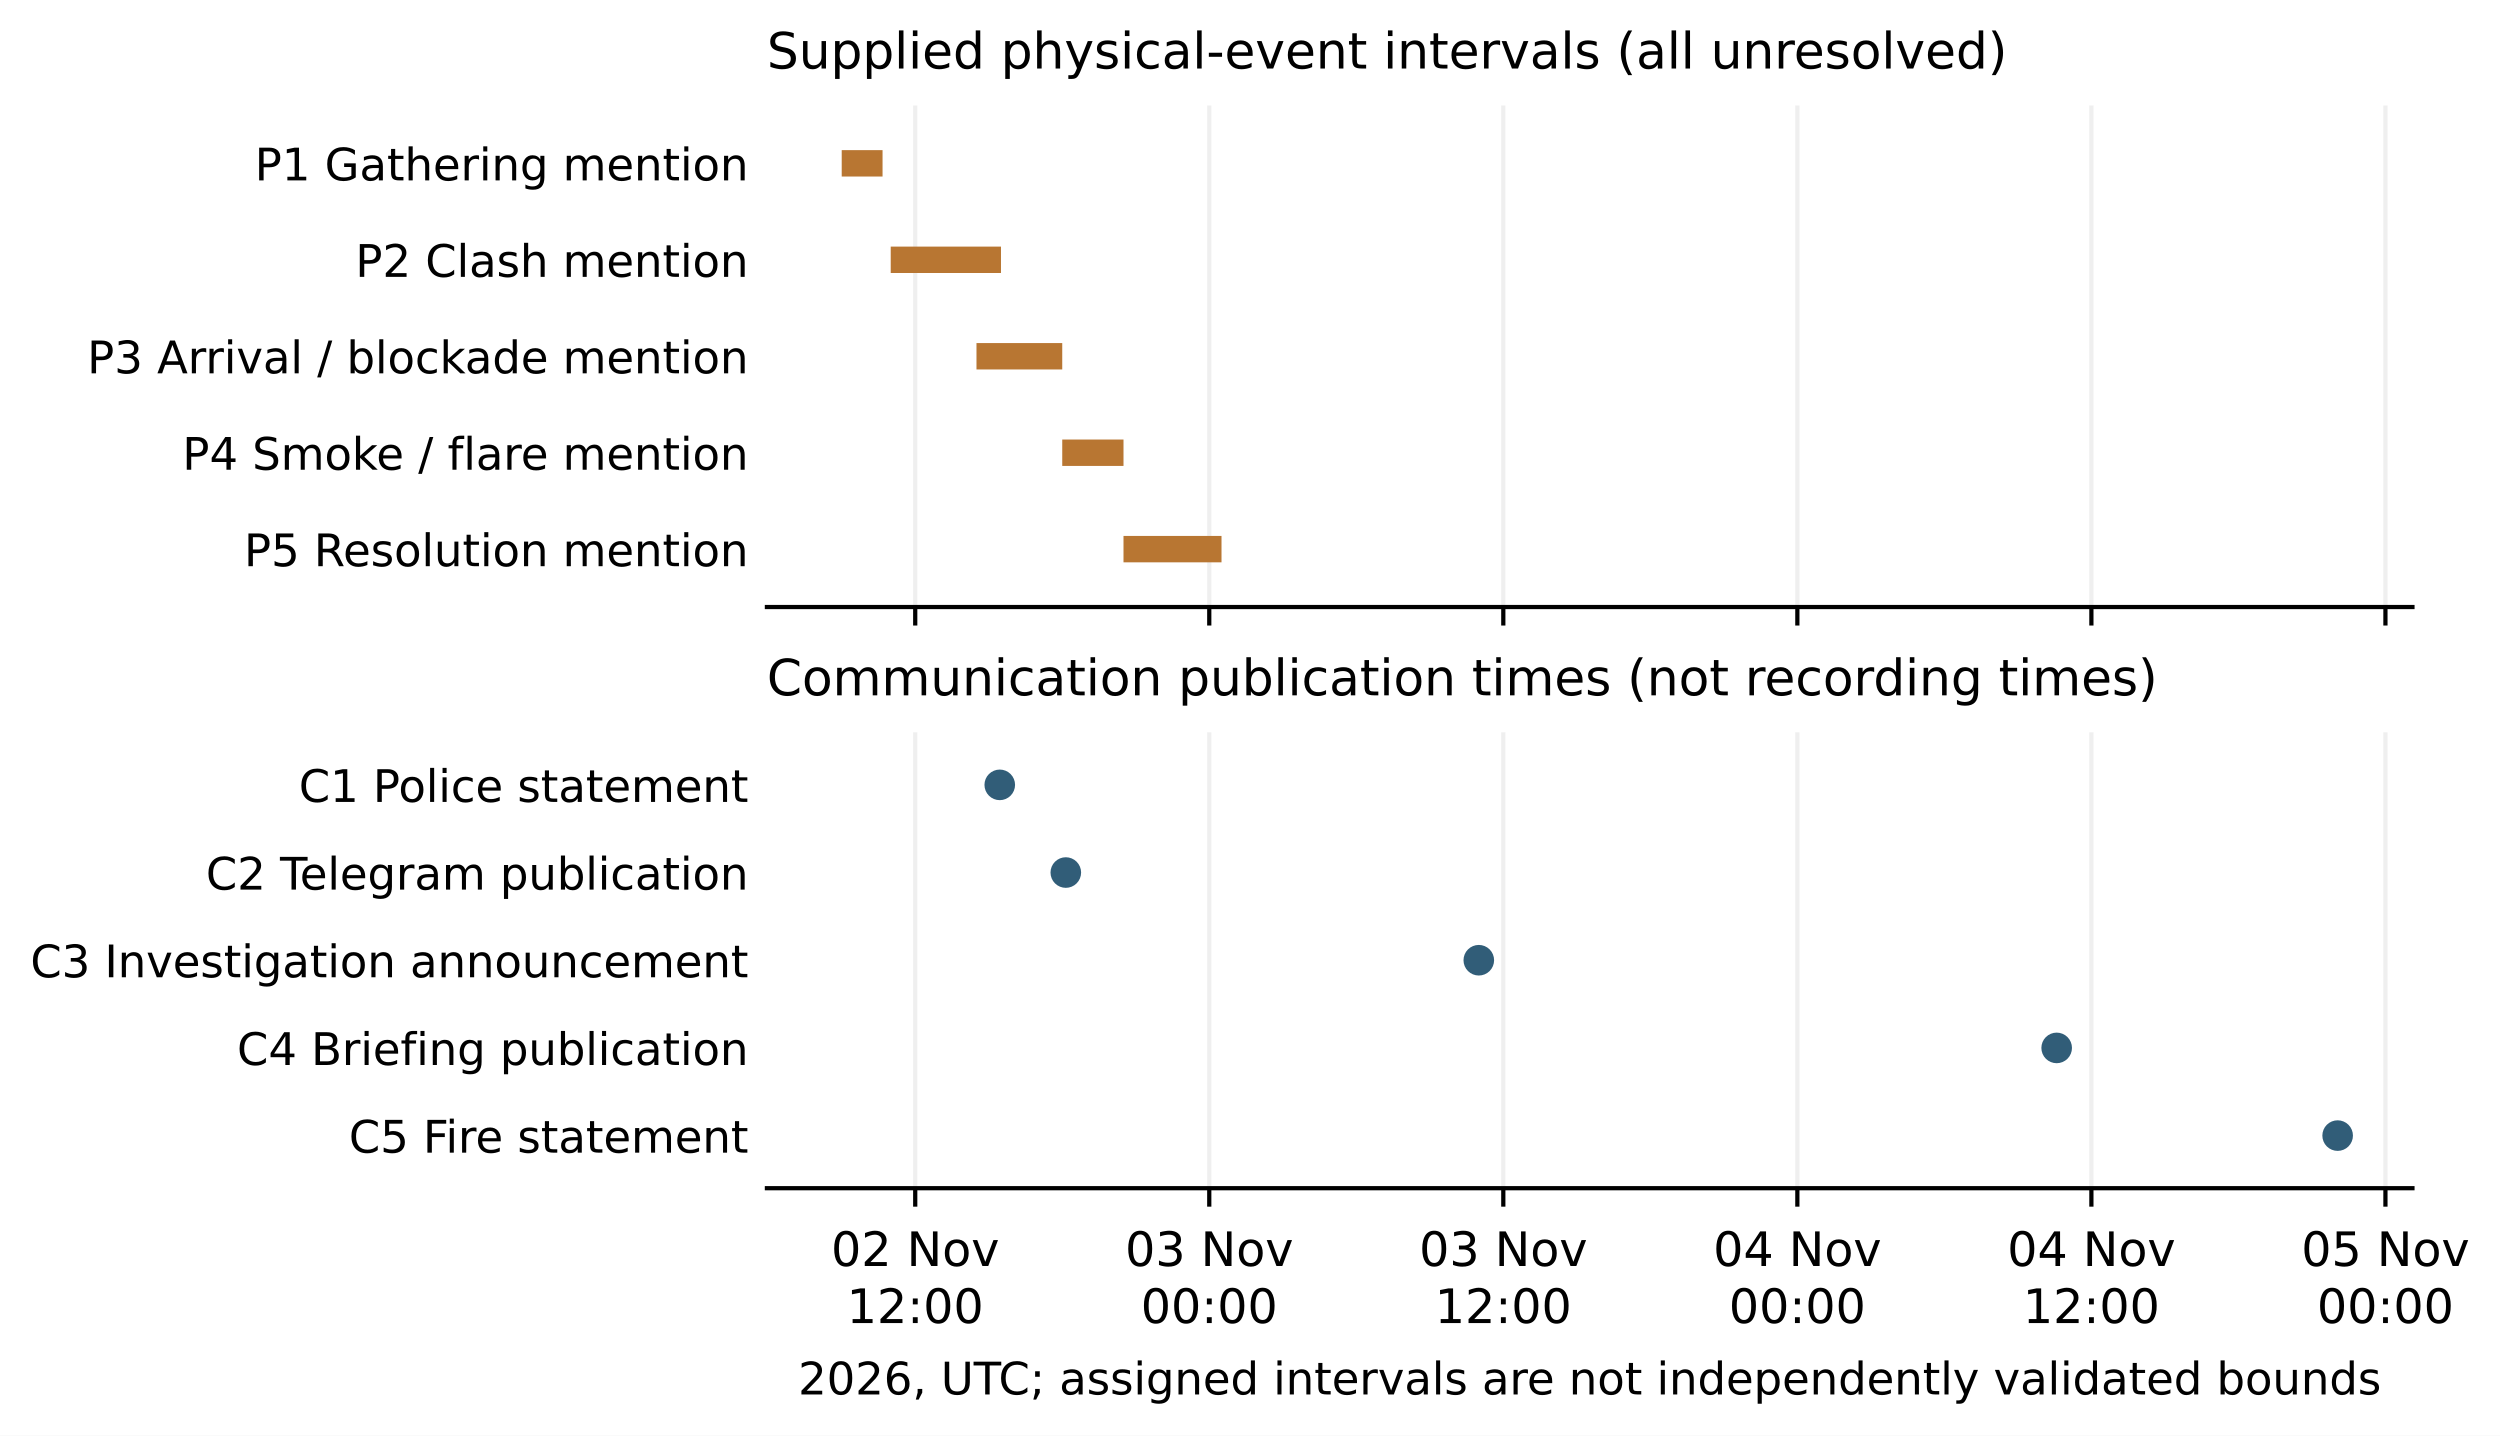
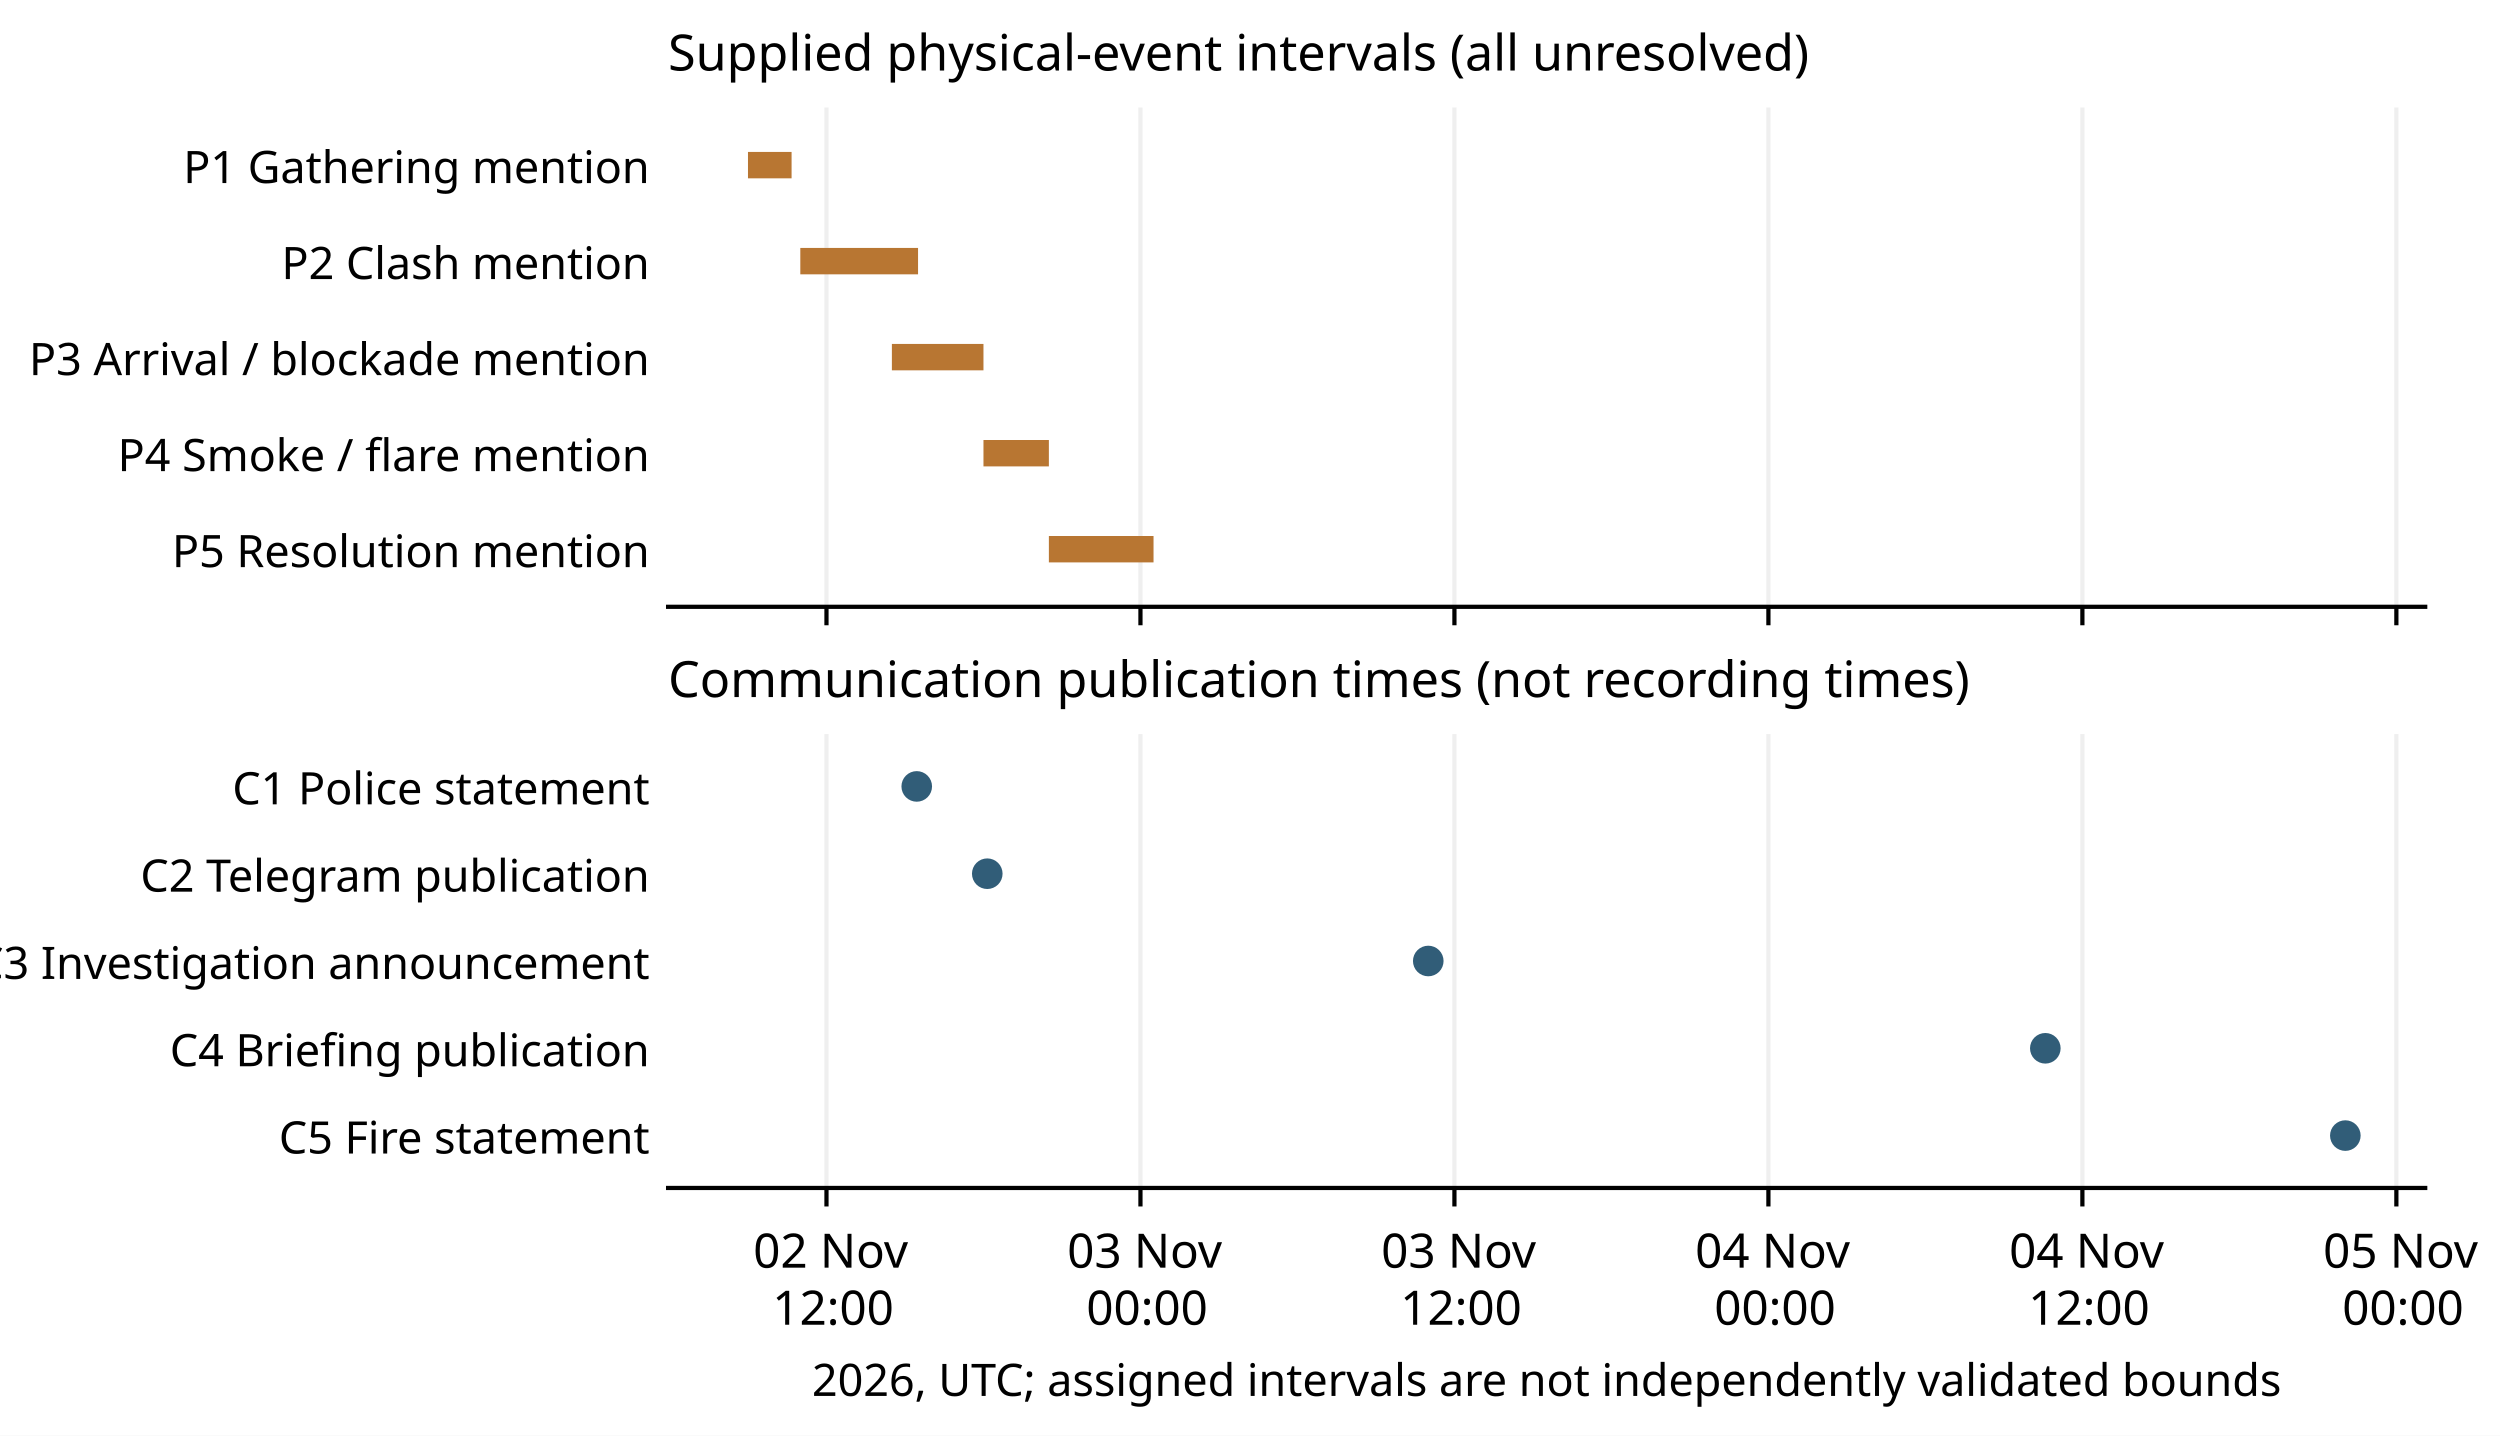
<svg xmlns="http://www.w3.org/2000/svg" xmlns:xlink="http://www.w3.org/1999/xlink" width="473.52pt" height="271.92pt" viewBox="0 0 473.52 271.92" version="1.1">
  <defs>
    <style type="text/css">*{stroke-linejoin: round; stroke-linecap: butt}</style>
  </defs>
  <g id="figure_1">
    <g id="patch_1">
      <path d="M 0 271.92  L 473.52 271.92  L 473.52 0  L 0 0  z " style="fill: #ffffff" />
    </g>
    <g id="axes_1">
      <g id="patch_2">
-         <path d="M 145.26 114.975  L 456.937 114.975  L 456.937 19.979  L 145.26 19.979  z " style="fill: #ffffff" />
+         <path d="M 126.545 114.933  L 459.354 114.933  L 459.354 20.36  L 126.545 20.36  z " style="fill: #ffffff" />
      </g>
      <g id="matplotlib.axis_1">
        <g id="xtick_1">
          <g id="line2d_1">
-             <path d="M 173.351 114.975  L 173.351 19.979  " clip-path="url(#p05ea97ac17)" style="fill: none; stroke: #b0b0b0; stroke-opacity: 0.2; stroke-width: 0.8; stroke-linecap: square" />
+             <path d="M 156.541 114.933  L 156.541 20.36  " clip-path="url(#pe9f559e0fb)" style="fill: none; stroke: #b0b0b0; stroke-opacity: 0.2; stroke-width: 0.8; stroke-linecap: square" />
          </g>
          <g id="line2d_2">
            <defs>
-               <path id="m4ffcbdcaf3" d="M 0 0  L 0 3.5  " style="stroke: #000000; stroke-width: 0.8" />
+               <path id="m31c5b6987c" d="M 0 0  L 0 3.5  " style="stroke: #000000; stroke-width: 0.8" />
            </defs>
            <g>
-               <use xlink:href="#m4ffcbdcaf3" x="173.351" y="114.975" style="stroke: #000000; stroke-width: 0.8" />
+               <use xlink:href="#m31c5b6987c" x="156.541" y="114.933" style="stroke: #000000; stroke-width: 0.8" />
            </g>
          </g>
        </g>
        <g id="xtick_2">
          <g id="line2d_3">
-             <path d="M 229.044 114.975  L 229.044 19.979  " clip-path="url(#p05ea97ac17)" style="fill: none; stroke: #b0b0b0; stroke-opacity: 0.2; stroke-width: 0.8; stroke-linecap: square" />
+             <path d="M 216.011 114.933  L 216.011 20.36  " clip-path="url(#pe9f559e0fb)" style="fill: none; stroke: #b0b0b0; stroke-opacity: 0.2; stroke-width: 0.8; stroke-linecap: square" />
          </g>
          <g id="line2d_4">
            <g>
-               <use xlink:href="#m4ffcbdcaf3" x="229.044" y="114.975" style="stroke: #000000; stroke-width: 0.8" />
+               <use xlink:href="#m31c5b6987c" x="216.011" y="114.933" style="stroke: #000000; stroke-width: 0.8" />
            </g>
          </g>
        </g>
        <g id="xtick_3">
          <g id="line2d_5">
-             <path d="M 284.738 114.975  L 284.738 19.979  " clip-path="url(#p05ea97ac17)" style="fill: none; stroke: #b0b0b0; stroke-opacity: 0.2; stroke-width: 0.8; stroke-linecap: square" />
+             <path d="M 275.48 114.933  L 275.48 20.36  " clip-path="url(#pe9f559e0fb)" style="fill: none; stroke: #b0b0b0; stroke-opacity: 0.2; stroke-width: 0.8; stroke-linecap: square" />
          </g>
          <g id="line2d_6">
            <g>
-               <use xlink:href="#m4ffcbdcaf3" x="284.738" y="114.975" style="stroke: #000000; stroke-width: 0.8" />
+               <use xlink:href="#m31c5b6987c" x="275.48" y="114.933" style="stroke: #000000; stroke-width: 0.8" />
            </g>
          </g>
        </g>
        <g id="xtick_4">
          <g id="line2d_7">
-             <path d="M 340.432 114.975  L 340.432 19.979  " clip-path="url(#p05ea97ac17)" style="fill: none; stroke: #b0b0b0; stroke-opacity: 0.2; stroke-width: 0.8; stroke-linecap: square" />
+             <path d="M 334.95 114.933  L 334.95 20.36  " clip-path="url(#pe9f559e0fb)" style="fill: none; stroke: #b0b0b0; stroke-opacity: 0.2; stroke-width: 0.8; stroke-linecap: square" />
          </g>
          <g id="line2d_8">
            <g>
-               <use xlink:href="#m4ffcbdcaf3" x="340.432" y="114.975" style="stroke: #000000; stroke-width: 0.8" />
+               <use xlink:href="#m31c5b6987c" x="334.95" y="114.933" style="stroke: #000000; stroke-width: 0.8" />
            </g>
          </g>
        </g>
        <g id="xtick_5">
          <g id="line2d_9">
-             <path d="M 396.126 114.975  L 396.126 19.979  " clip-path="url(#p05ea97ac17)" style="fill: none; stroke: #b0b0b0; stroke-opacity: 0.2; stroke-width: 0.8; stroke-linecap: square" />
+             <path d="M 394.42 114.933  L 394.42 20.36  " clip-path="url(#pe9f559e0fb)" style="fill: none; stroke: #b0b0b0; stroke-opacity: 0.2; stroke-width: 0.8; stroke-linecap: square" />
          </g>
          <g id="line2d_10">
            <g>
-               <use xlink:href="#m4ffcbdcaf3" x="396.126" y="114.975" style="stroke: #000000; stroke-width: 0.8" />
+               <use xlink:href="#m31c5b6987c" x="394.42" y="114.933" style="stroke: #000000; stroke-width: 0.8" />
            </g>
          </g>
        </g>
        <g id="xtick_6">
          <g id="line2d_11">
-             <path d="M 451.82 114.975  L 451.82 19.979  " clip-path="url(#p05ea97ac17)" style="fill: none; stroke: #b0b0b0; stroke-opacity: 0.2; stroke-width: 0.8; stroke-linecap: square" />
+             <path d="M 453.89 114.933  L 453.89 20.36  " clip-path="url(#pe9f559e0fb)" style="fill: none; stroke: #b0b0b0; stroke-opacity: 0.2; stroke-width: 0.8; stroke-linecap: square" />
          </g>
          <g id="line2d_12">
            <g>
-               <use xlink:href="#m4ffcbdcaf3" x="451.82" y="114.975" style="stroke: #000000; stroke-width: 0.8" />
+               <use xlink:href="#m31c5b6987c" x="453.89" y="114.933" style="stroke: #000000; stroke-width: 0.8" />
            </g>
          </g>
        </g>
      </g>
      <g id="matplotlib.axis_2">
        <g id="ytick_1">
          <g id="line2d_13" />
          <g id="text_1">
-             <text style="font-size: 8.5px; font-family: 'DejaVu Sans'; text-anchor: end" x="141.76" y="107.244" transform="rotate(-0 141.76 107.2436)">P5 Resolution mention</text>
+             <text style="font-size: 8.5px; font-family: 'CMU Serif'; text-anchor: end" x="123.045" y="107.421" transform="rotate(-0 123.0454 107.4208)">P5 Resolution mention</text>
          </g>
        </g>
        <g id="ytick_2">
          <g id="line2d_14" />
          <g id="text_2">
-             <text style="font-size: 8.5px; font-family: 'DejaVu Sans'; text-anchor: end" x="141.76" y="88.975" transform="rotate(-0 141.76 88.97498)">P4 Smoke / flare mention</text>
+             <text style="font-size: 8.5px; font-family: 'CMU Serif'; text-anchor: end" x="123.045" y="89.234" transform="rotate(-0 123.0454 89.23366)">P4 Smoke / flare mention</text>
          </g>
        </g>
        <g id="ytick_3">
          <g id="line2d_15" />
          <g id="text_3">
-             <text style="font-size: 8.5px; font-family: 'DejaVu Sans'; text-anchor: end" x="141.76" y="70.706" transform="rotate(-0 141.76 70.70633)">P3 Arrival / blockade mention</text>
+             <text style="font-size: 8.5px; font-family: 'CMU Serif'; text-anchor: end" x="123.045" y="71.047" transform="rotate(-0 123.0454 71.04653)">P3 Arrival / blockade mention</text>
          </g>
        </g>
        <g id="ytick_4">
          <g id="line2d_16" />
          <g id="text_4">
-             <text style="font-size: 8.5px; font-family: 'DejaVu Sans'; text-anchor: end" x="141.76" y="52.438" transform="rotate(-0 141.76 52.43769)">P2 Clash mention</text>
+             <text style="font-size: 8.5px; font-family: 'CMU Serif'; text-anchor: end" x="123.045" y="52.859" transform="rotate(-0 123.0454 52.8594)">P2 Clash mention</text>
          </g>
        </g>
        <g id="ytick_5">
          <g id="line2d_17" />
          <g id="text_5">
-             <text style="font-size: 8.5px; font-family: 'DejaVu Sans'; text-anchor: end" x="141.76" y="34.169" transform="rotate(-0 141.76 34.16904)">P1 Gathering mention</text>
+             <text style="font-size: 8.5px; font-family: 'CMU Serif'; text-anchor: end" x="123.045" y="34.672" transform="rotate(-0 123.0454 34.67228)">P1 Gathering mention</text>
          </g>
        </g>
      </g>
      <g id="line2d_18">
-         <path d="M 159.427 30.94  L 167.162 30.94  " clip-path="url(#p05ea97ac17)" style="fill: none; stroke: #b87632; stroke-width: 5" />
+         <path d="M 141.673 31.272  L 149.933 31.272  " clip-path="url(#pe9f559e0fb)" style="fill: none; stroke: #b87632; stroke-width: 5" />
      </g>
      <g id="line2d_19">
-         <path d="M 168.709 49.208  L 189.595 49.208  " clip-path="url(#p05ea97ac17)" style="fill: none; stroke: #b87632; stroke-width: 5" />
+         <path d="M 151.585 49.459  L 173.886 49.459  " clip-path="url(#pe9f559e0fb)" style="fill: none; stroke: #b87632; stroke-width: 5" />
      </g>
      <g id="line2d_20">
-         <path d="M 184.953 67.477  L 201.197 67.477  " clip-path="url(#p05ea97ac17)" style="fill: none; stroke: #b87632; stroke-width: 5" />
+         <path d="M 168.93 67.647  L 186.276 67.647  " clip-path="url(#pe9f559e0fb)" style="fill: none; stroke: #b87632; stroke-width: 5" />
      </g>
      <g id="line2d_21">
-         <path d="M 201.197 85.746  L 212.8 85.746  " clip-path="url(#p05ea97ac17)" style="fill: none; stroke: #b87632; stroke-width: 5" />
+         <path d="M 186.276 85.834  L 198.665 85.834  " clip-path="url(#pe9f559e0fb)" style="fill: none; stroke: #b87632; stroke-width: 5" />
      </g>
      <g id="line2d_22">
-         <path d="M 212.8 104.014  L 231.365 104.014  " clip-path="url(#p05ea97ac17)" style="fill: none; stroke: #b87632; stroke-width: 5" />
+         <path d="M 198.665 104.021  L 218.488 104.021  " clip-path="url(#pe9f559e0fb)" style="fill: none; stroke: #b87632; stroke-width: 5" />
      </g>
      <g id="patch_3">
-         <path d="M 145.26 114.975  L 456.937 114.975  " style="fill: none; stroke: #000000; stroke-width: 0.8; stroke-linejoin: miter; stroke-linecap: square" />
+         <path d="M 126.545 114.933  L 459.354 114.933  " style="fill: none; stroke: #000000; stroke-width: 0.8; stroke-linejoin: miter; stroke-linecap: square" />
      </g>
      <g id="text_6">
-         <text style="font-size: 9.5px; font-family: 'DejaVu Sans'; text-anchor: start" x="145.26" y="12.979" transform="rotate(-0 145.26 12.97852)">Supplied physical-event intervals (all unresolved)</text>
+         <text style="font-size: 9.5px; font-family: 'CMU Serif'; text-anchor: start" x="126.545" y="13.36" transform="rotate(-0 126.5454 13.36)">Supplied physical-event intervals (all unresolved)</text>
      </g>
    </g>
    <g id="axes_2">
      <g id="patch_4">
-         <path d="M 145.26 225.055  L 456.937 225.055  L 456.937 138.694  L 145.26 138.694  z " style="fill: #ffffff" />
+         <path d="M 126.545 225.009  L 459.354 225.009  L 459.354 139.034  L 126.545 139.034  z " style="fill: #ffffff" />
      </g>
      <g id="PathCollection_1">
        <defs>
-           <path id="m5607308c26" d="M 0 2.398  C 0.636 2.398 1.246 2.145 1.696 1.696  C 2.145 1.246 2.398 0.636 2.398 0  C 2.398 -0.636 2.145 -1.246 1.696 -1.696  C 1.246 -2.145 0.636 -2.398 0 -2.398  C -0.636 -2.398 -1.246 -2.145 -1.696 -1.696  C -2.145 -1.246 -2.398 -0.636 -2.398 0  C -2.398 0.636 -2.145 1.246 -1.696 1.696  C -1.246 2.145 -0.636 2.398 0 2.398  z " style="stroke: #315d78" />
+           <path id="m647e1d731f" d="M 0 2.398  C 0.636 2.398 1.246 2.145 1.696 1.696  C 2.145 1.246 2.398 0.636 2.398 0  C 2.398 -0.636 2.145 -1.246 1.696 -1.696  C 1.246 -2.145 0.636 -2.398 0 -2.398  C -0.636 -2.398 -1.246 -2.145 -1.696 -1.696  C -2.145 -1.246 -2.398 -0.636 -2.398 0  C -2.398 0.636 -2.145 1.246 -1.696 1.696  C -1.246 2.145 -0.636 2.398 0 2.398  z " style="stroke: #315d78" />
        </defs>
-         <g clip-path="url(#p3f88e5a0a6)">
-           <use xlink:href="#m5607308c26" x="189.363" y="148.659" style="fill: #315d78; stroke: #315d78" />
+         <g clip-path="url(#p94aa4c0752)">
+           <use xlink:href="#m647e1d731f" x="173.638" y="148.954" style="fill: #315d78; stroke: #315d78" />
        </g>
      </g>
      <g id="PathCollection_2">
-         <g clip-path="url(#p3f88e5a0a6)">
-           <use xlink:href="#m5607308c26" x="201.873" y="165.267" style="fill: #315d78; stroke: #315d78" />
+         <g clip-path="url(#p94aa4c0752)">
+           <use xlink:href="#m647e1d731f" x="186.997" y="165.488" style="fill: #315d78; stroke: #315d78" />
        </g>
      </g>
      <g id="PathCollection_3">
-         <g clip-path="url(#p3f88e5a0a6)">
-           <use xlink:href="#m5607308c26" x="280.097" y="181.875" style="fill: #315d78; stroke: #315d78" />
+         <g clip-path="url(#p94aa4c0752)">
+           <use xlink:href="#m647e1d731f" x="270.525" y="182.021" style="fill: #315d78; stroke: #315d78" />
        </g>
      </g>
      <g id="PathCollection_4">
-         <g clip-path="url(#p3f88e5a0a6)">
-           <use xlink:href="#m5607308c26" x="389.551" y="198.483" style="fill: #315d78; stroke: #315d78" />
+         <g clip-path="url(#p94aa4c0752)">
+           <use xlink:href="#m647e1d731f" x="387.4" y="198.555" style="fill: #315d78; stroke: #315d78" />
        </g>
      </g>
      <g id="PathCollection_5">
-         <g clip-path="url(#p3f88e5a0a6)">
-           <use xlink:href="#m5607308c26" x="442.769" y="215.091" style="fill: #315d78; stroke: #315d78" />
+         <g clip-path="url(#p94aa4c0752)">
+           <use xlink:href="#m647e1d731f" x="444.226" y="215.089" style="fill: #315d78; stroke: #315d78" />
        </g>
      </g>
      <g id="matplotlib.axis_3">
        <g id="xtick_7">
          <g id="line2d_23">
-             <path d="M 173.351 225.055  L 173.351 138.694  " clip-path="url(#p3f88e5a0a6)" style="fill: none; stroke: #b0b0b0; stroke-opacity: 0.2; stroke-width: 0.8; stroke-linecap: square" />
+             <path d="M 156.541 225.009  L 156.541 139.034  " clip-path="url(#p94aa4c0752)" style="fill: none; stroke: #b0b0b0; stroke-opacity: 0.2; stroke-width: 0.8; stroke-linecap: square" />
          </g>
          <g id="line2d_24">
            <g>
-               <use xlink:href="#m4ffcbdcaf3" x="173.351" y="225.055" style="stroke: #000000; stroke-width: 0.8" />
+               <use xlink:href="#m31c5b6987c" x="156.541" y="225.009" style="stroke: #000000; stroke-width: 0.8" />
            </g>
          </g>
          <g id="text_7">
-             <text style="font-size: 9px; font-family: 'DejaVu Sans'" transform="translate(157.4107 239.7941)">02 Nov</text>
-             <text style="font-size: 9px; font-family: 'DejaVu Sans'" transform="translate(160.3821 250.5959)">12:00</text>
+             <text style="font-size: 9px; font-family: 'CMU Serif'" transform="translate(142.6714 240.1091)">02 Nov</text>
+             <text style="font-size: 9px; font-family: 'CMU Serif'" transform="translate(146.2939 250.9091)">12:00</text>
          </g>
        </g>
        <g id="xtick_8">
          <g id="line2d_25">
-             <path d="M 229.044 225.055  L 229.044 138.694  " clip-path="url(#p3f88e5a0a6)" style="fill: none; stroke: #b0b0b0; stroke-opacity: 0.2; stroke-width: 0.8; stroke-linecap: square" />
+             <path d="M 216.011 225.009  L 216.011 139.034  " clip-path="url(#p94aa4c0752)" style="fill: none; stroke: #b0b0b0; stroke-opacity: 0.2; stroke-width: 0.8; stroke-linecap: square" />
          </g>
          <g id="line2d_26">
            <g>
-               <use xlink:href="#m4ffcbdcaf3" x="229.044" y="225.055" style="stroke: #000000; stroke-width: 0.8" />
+               <use xlink:href="#m31c5b6987c" x="216.011" y="225.009" style="stroke: #000000; stroke-width: 0.8" />
            </g>
          </g>
          <g id="text_8">
-             <text style="font-size: 9px; font-family: 'DejaVu Sans'" transform="translate(213.1045 239.7941)">03 Nov</text>
-             <text style="font-size: 9px; font-family: 'DejaVu Sans'" transform="translate(216.076 250.5959)">00:00</text>
+             <text style="font-size: 9px; font-family: 'CMU Serif'" transform="translate(202.1414 240.1091)">03 Nov</text>
+             <text style="font-size: 9px; font-family: 'CMU Serif'" transform="translate(205.7639 250.9091)">00:00</text>
          </g>
        </g>
        <g id="xtick_9">
          <g id="line2d_27">
-             <path d="M 284.738 225.055  L 284.738 138.694  " clip-path="url(#p3f88e5a0a6)" style="fill: none; stroke: #b0b0b0; stroke-opacity: 0.2; stroke-width: 0.8; stroke-linecap: square" />
+             <path d="M 275.48 225.009  L 275.48 139.034  " clip-path="url(#p94aa4c0752)" style="fill: none; stroke: #b0b0b0; stroke-opacity: 0.2; stroke-width: 0.8; stroke-linecap: square" />
          </g>
          <g id="line2d_28">
            <g>
-               <use xlink:href="#m4ffcbdcaf3" x="284.738" y="225.055" style="stroke: #000000; stroke-width: 0.8" />
+               <use xlink:href="#m31c5b6987c" x="275.48" y="225.009" style="stroke: #000000; stroke-width: 0.8" />
            </g>
          </g>
          <g id="text_9">
-             <text style="font-size: 9px; font-family: 'DejaVu Sans'" transform="translate(268.7984 239.7941)">03 Nov</text>
-             <text style="font-size: 9px; font-family: 'DejaVu Sans'" transform="translate(271.7698 250.5959)">12:00</text>
+             <text style="font-size: 9px; font-family: 'CMU Serif'" transform="translate(261.6113 240.1091)">03 Nov</text>
+             <text style="font-size: 9px; font-family: 'CMU Serif'" transform="translate(265.2338 250.9091)">12:00</text>
          </g>
        </g>
        <g id="xtick_10">
          <g id="line2d_29">
-             <path d="M 340.432 225.055  L 340.432 138.694  " clip-path="url(#p3f88e5a0a6)" style="fill: none; stroke: #b0b0b0; stroke-opacity: 0.2; stroke-width: 0.8; stroke-linecap: square" />
+             <path d="M 334.95 225.009  L 334.95 139.034  " clip-path="url(#p94aa4c0752)" style="fill: none; stroke: #b0b0b0; stroke-opacity: 0.2; stroke-width: 0.8; stroke-linecap: square" />
          </g>
          <g id="line2d_30">
            <g>
-               <use xlink:href="#m4ffcbdcaf3" x="340.432" y="225.055" style="stroke: #000000; stroke-width: 0.8" />
+               <use xlink:href="#m31c5b6987c" x="334.95" y="225.009" style="stroke: #000000; stroke-width: 0.8" />
            </g>
          </g>
          <g id="text_10">
-             <text style="font-size: 9px; font-family: 'DejaVu Sans'" transform="translate(324.4922 239.7941)">04 Nov</text>
-             <text style="font-size: 9px; font-family: 'DejaVu Sans'" transform="translate(327.4636 250.5959)">00:00</text>
+             <text style="font-size: 9px; font-family: 'CMU Serif'" transform="translate(321.0813 240.1091)">04 Nov</text>
+             <text style="font-size: 9px; font-family: 'CMU Serif'" transform="translate(324.7038 250.9091)">00:00</text>
          </g>
        </g>
        <g id="xtick_11">
          <g id="line2d_31">
-             <path d="M 396.126 225.055  L 396.126 138.694  " clip-path="url(#p3f88e5a0a6)" style="fill: none; stroke: #b0b0b0; stroke-opacity: 0.2; stroke-width: 0.8; stroke-linecap: square" />
+             <path d="M 394.42 225.009  L 394.42 139.034  " clip-path="url(#p94aa4c0752)" style="fill: none; stroke: #b0b0b0; stroke-opacity: 0.2; stroke-width: 0.8; stroke-linecap: square" />
          </g>
          <g id="line2d_32">
            <g>
-               <use xlink:href="#m4ffcbdcaf3" x="396.126" y="225.055" style="stroke: #000000; stroke-width: 0.8" />
+               <use xlink:href="#m31c5b6987c" x="394.42" y="225.009" style="stroke: #000000; stroke-width: 0.8" />
            </g>
          </g>
          <g id="text_11">
-             <text style="font-size: 9px; font-family: 'DejaVu Sans'" transform="translate(380.186 239.7941)">04 Nov</text>
-             <text style="font-size: 9px; font-family: 'DejaVu Sans'" transform="translate(383.1574 250.5959)">12:00</text>
+             <text style="font-size: 9px; font-family: 'CMU Serif'" transform="translate(380.5513 240.1091)">04 Nov</text>
+             <text style="font-size: 9px; font-family: 'CMU Serif'" transform="translate(384.1738 250.9091)">12:00</text>
          </g>
        </g>
        <g id="xtick_12">
          <g id="line2d_33">
-             <path d="M 451.82 225.055  L 451.82 138.694  " clip-path="url(#p3f88e5a0a6)" style="fill: none; stroke: #b0b0b0; stroke-opacity: 0.2; stroke-width: 0.8; stroke-linecap: square" />
+             <path d="M 453.89 225.009  L 453.89 139.034  " clip-path="url(#p94aa4c0752)" style="fill: none; stroke: #b0b0b0; stroke-opacity: 0.2; stroke-width: 0.8; stroke-linecap: square" />
          </g>
          <g id="line2d_34">
            <g>
-               <use xlink:href="#m4ffcbdcaf3" x="451.82" y="225.055" style="stroke: #000000; stroke-width: 0.8" />
+               <use xlink:href="#m31c5b6987c" x="453.89" y="225.009" style="stroke: #000000; stroke-width: 0.8" />
            </g>
          </g>
          <g id="text_12">
-             <text style="font-size: 9px; font-family: 'DejaVu Sans'" transform="translate(435.8798 239.7941)">05 Nov</text>
-             <text style="font-size: 9px; font-family: 'DejaVu Sans'" transform="translate(438.8512 250.5959)">00:00</text>
+             <text style="font-size: 9px; font-family: 'CMU Serif'" transform="translate(440.0212 240.1091)">05 Nov</text>
+             <text style="font-size: 9px; font-family: 'CMU Serif'" transform="translate(443.6437 250.9091)">00:00</text>
          </g>
        </g>
        <g id="text_13">
-           <text style="font-size: 8.5px; font-family: 'DejaVu Sans'; text-anchor: middle" x="301.098" y="264.118" transform="rotate(-0 301.0983 264.1175)">2026, UTC; assigned intervals are not independently validated bounds</text>
+           <text style="font-size: 8.5px; font-family: 'CMU Serif'; text-anchor: middle" x="292.95" y="264.409" transform="rotate(-0 292.9498 264.4091)">2026, UTC; assigned intervals are not independently validated bounds</text>
        </g>
      </g>
      <g id="matplotlib.axis_4">
        <g id="ytick_6">
          <g id="line2d_35" />
          <g id="text_14">
-             <text style="font-size: 8.5px; font-family: 'DejaVu Sans'; text-anchor: end" x="141.76" y="218.32" transform="rotate(-0 141.76 218.32)">C5 Fire statement</text>
+             <text style="font-size: 8.5px; font-family: 'CMU Serif'; text-anchor: end" x="123.045" y="218.489" transform="rotate(-0 123.0454 218.4888)">C5 Fire statement</text>
          </g>
        </g>
        <g id="ytick_7">
          <g id="line2d_36" />
          <g id="text_15">
-             <text style="font-size: 8.5px; font-family: 'DejaVu Sans'; text-anchor: end" x="141.76" y="201.712" transform="rotate(-0 141.76 201.7121)">C4 Briefing publication</text>
+             <text style="font-size: 8.5px; font-family: 'CMU Serif'; text-anchor: end" x="123.045" y="201.955" transform="rotate(-0 123.0454 201.955)">C4 Briefing publication</text>
          </g>
        </g>
        <g id="ytick_8">
          <g id="line2d_37" />
          <g id="text_16">
-             <text style="font-size: 8.5px; font-family: 'DejaVu Sans'; text-anchor: end" x="141.76" y="185.104" transform="rotate(-0 141.76 185.1042)">C3 Investigation announcement</text>
+             <text style="font-size: 8.5px; font-family: 'CMU Serif'; text-anchor: end" x="123.045" y="185.421" transform="rotate(-0 123.0454 185.4213)">C3 Investigation announcement</text>
          </g>
        </g>
        <g id="ytick_9">
          <g id="line2d_38" />
          <g id="text_17">
-             <text style="font-size: 8.5px; font-family: 'DejaVu Sans'; text-anchor: end" x="141.76" y="168.496" transform="rotate(-0 141.76 168.4964)">C2 Telegram publication</text>
+             <text style="font-size: 8.5px; font-family: 'CMU Serif'; text-anchor: end" x="123.045" y="168.888" transform="rotate(-0 123.0454 168.8875)">C2 Telegram publication</text>
          </g>
        </g>
        <g id="ytick_10">
          <g id="line2d_39" />
          <g id="text_18">
-             <text style="font-size: 8.5px; font-family: 'DejaVu Sans'; text-anchor: end" x="141.76" y="151.889" transform="rotate(-0 141.76 151.8885)">C1 Police statement</text>
+             <text style="font-size: 8.5px; font-family: 'CMU Serif'; text-anchor: end" x="123.045" y="152.354" transform="rotate(-0 123.0454 152.3538)">C1 Police statement</text>
          </g>
        </g>
      </g>
      <g id="patch_5">
-         <path d="M 145.26 225.055  L 456.937 225.055  " style="fill: none; stroke: #000000; stroke-width: 0.8; stroke-linejoin: miter; stroke-linecap: square" />
+         <path d="M 126.545 225.009  L 459.354 225.009  " style="fill: none; stroke: #000000; stroke-width: 0.8; stroke-linejoin: miter; stroke-linecap: square" />
      </g>
      <g id="text_19">
-         <text style="font-size: 9.5px; font-family: 'DejaVu Sans'; text-anchor: start" x="145.26" y="131.694" transform="rotate(-0 145.26 131.6945)">Communication publication times (not recording times)</text>
+         <text style="font-size: 9.5px; font-family: 'CMU Serif'; text-anchor: start" x="126.545" y="132.034" transform="rotate(-0 126.5454 132.0335)">Communication publication times (not recording times)</text>
      </g>
    </g>
  </g>
  <defs>
-     <clipPath id="p05ea97ac17">
-       <rect x="145.26" y="19.979" width="311.677" height="94.997" />
+     <clipPath id="pe9f559e0fb">
+       <rect x="126.545" y="20.36" width="332.809" height="94.573" />
    </clipPath>
-     <clipPath id="p3f88e5a0a6">
-       <rect x="145.26" y="138.694" width="311.677" height="86.361" />
+     <clipPath id="p94aa4c0752">
+       <rect x="126.545" y="139.034" width="332.809" height="85.976" />
    </clipPath>
  </defs>
</svg>
